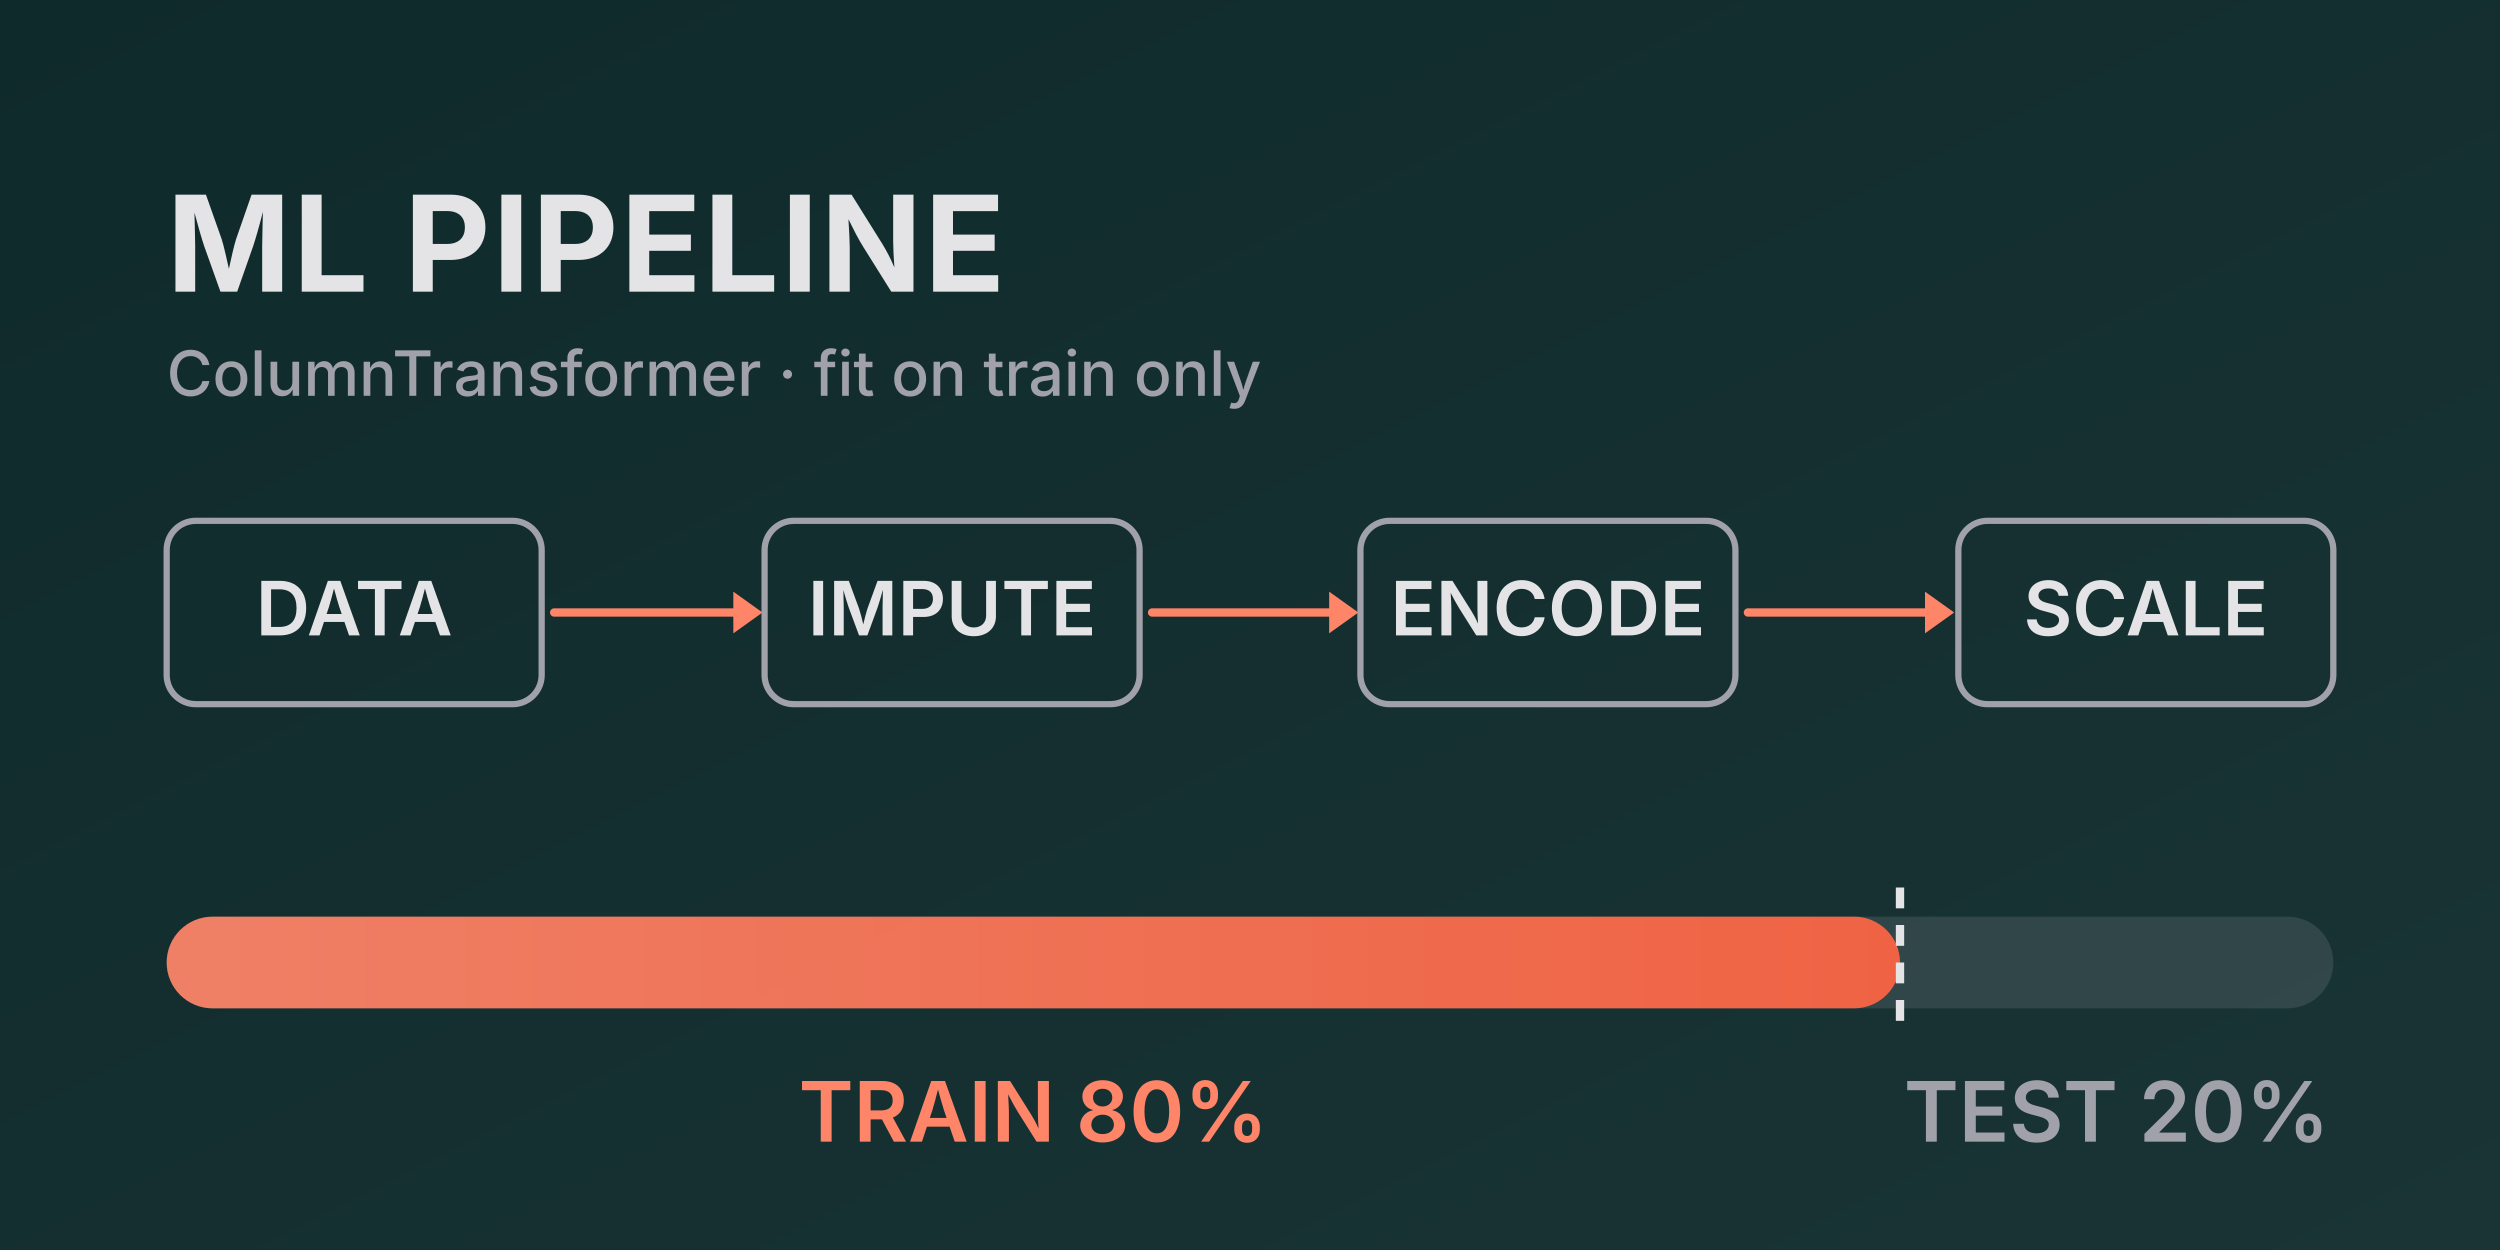
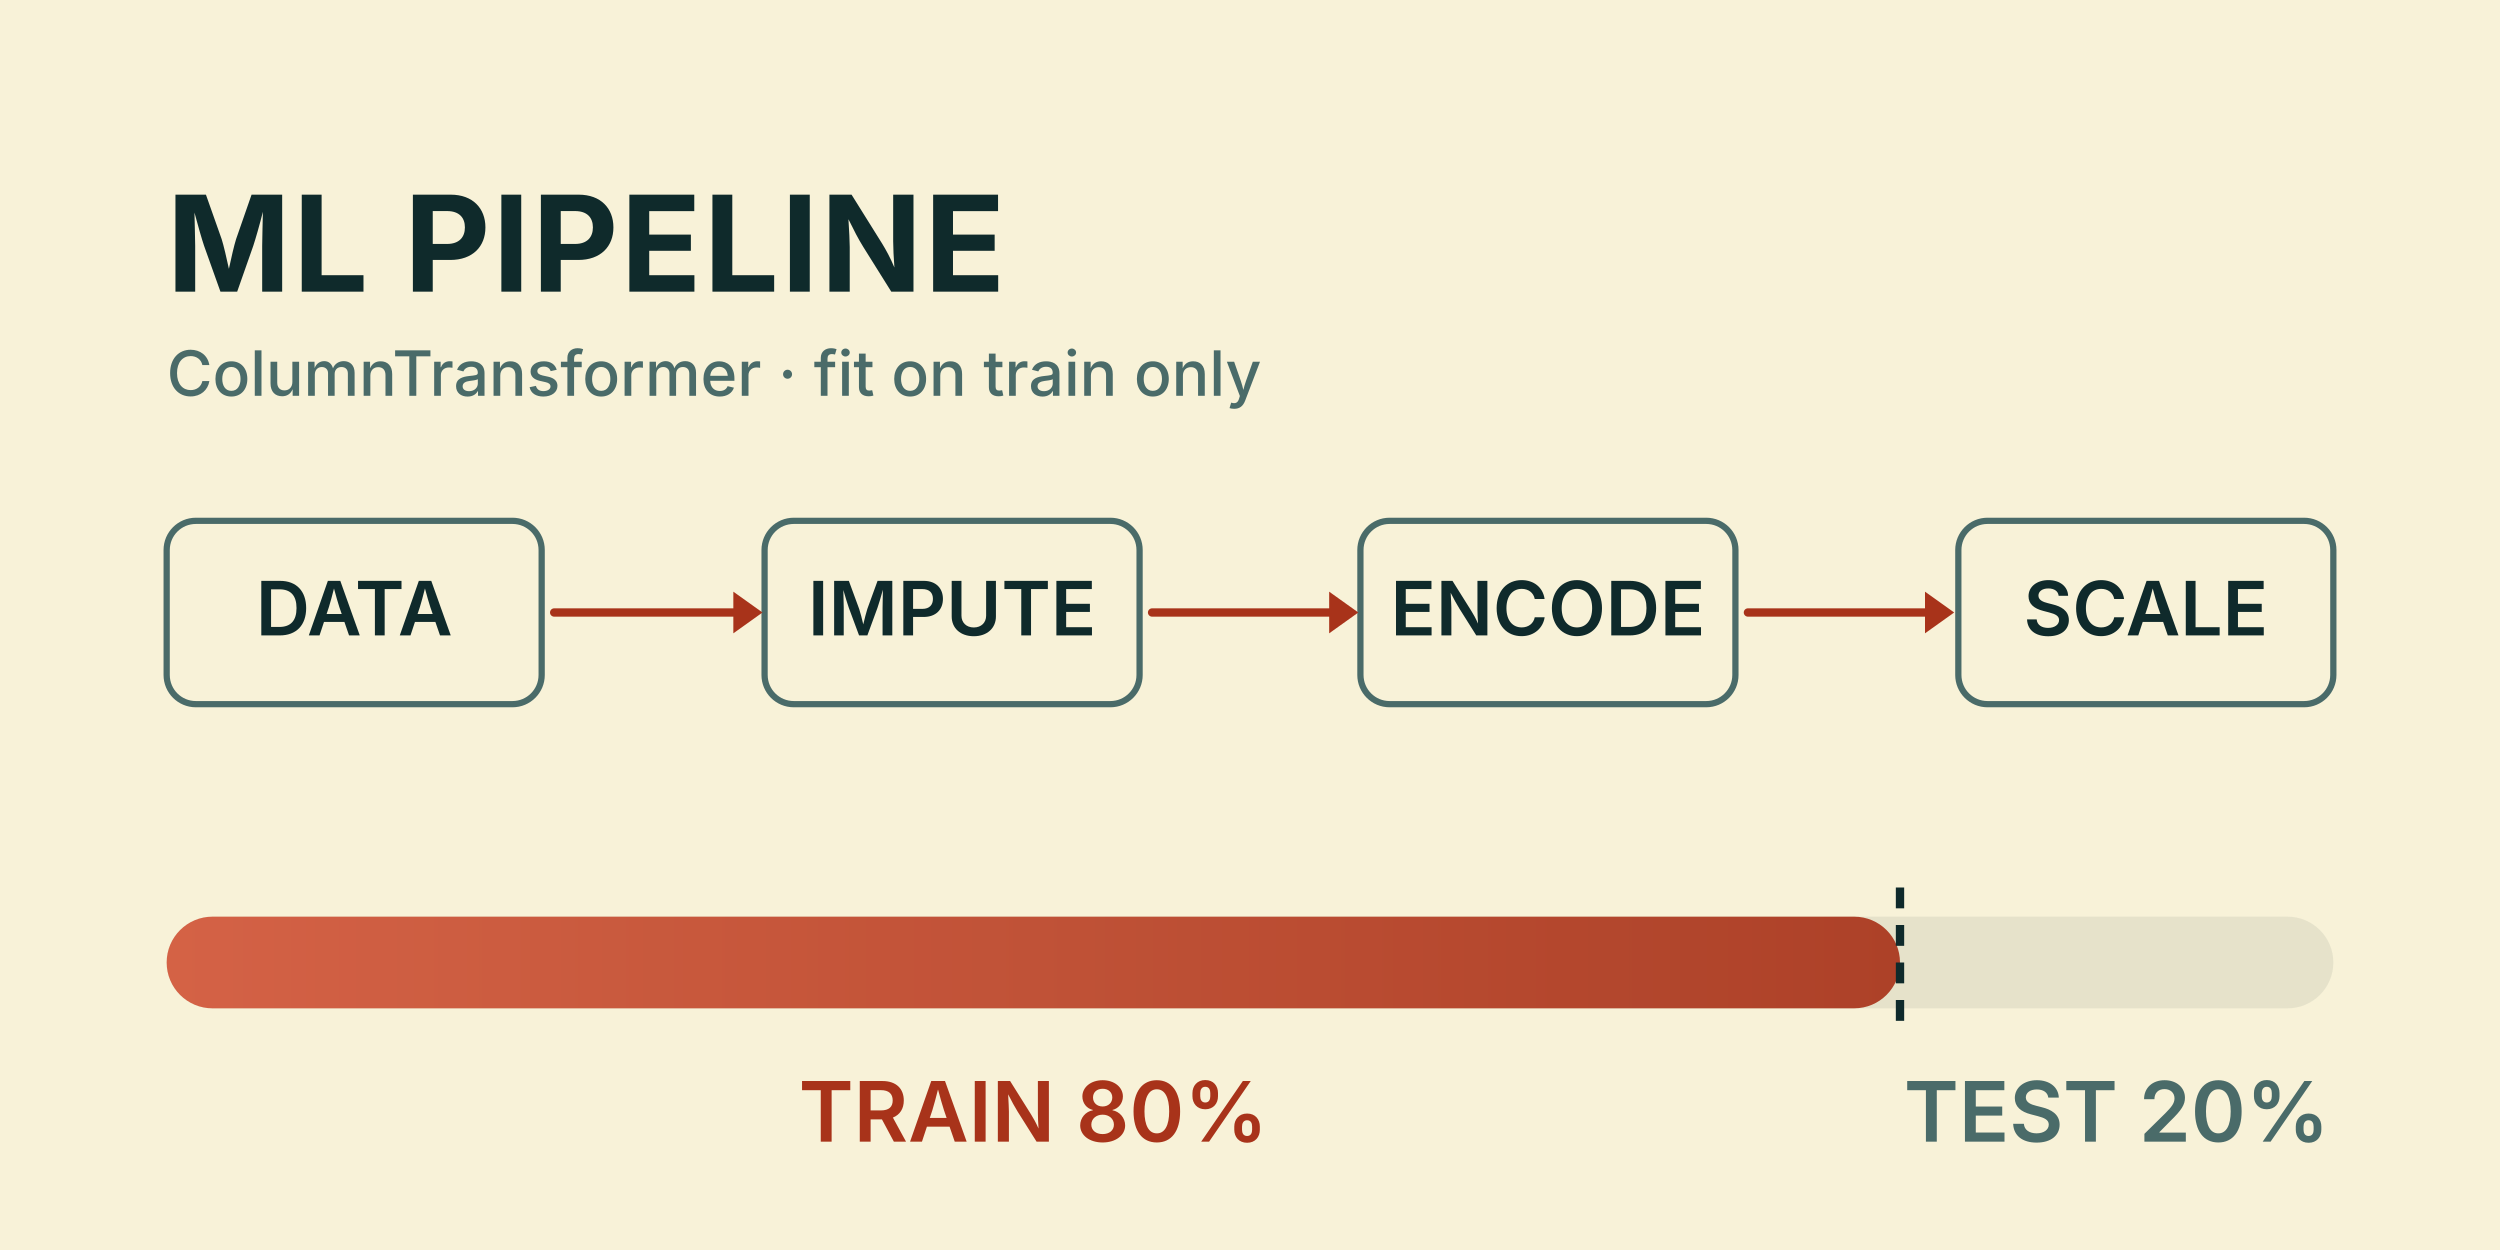
<svg xmlns="http://www.w3.org/2000/svg" viewBox="0 0 1200 600" role="img" aria-label="ML pipeline: one scikit-learn preprocessing flow feeding a deterministic train/test split">
  <defs>
    <linearGradient id="ml-bg" x1="0" y1="0" x2="1" y2="1">
      <stop offset="0" stop-color="#0f2a2b" />
      <stop offset="1" stop-color="#1a3435" />
    </linearGradient>
    <linearGradient id="ml-accent" x1="0" y1="0" x2="1" y2="0">
-       <stop offset="0" stop-color="#ff8569" />
-       <stop offset="1" stop-color="#ff6643" />
+       <stop offset="0" stop-color="#d2573a" />
+       <stop offset="1" stop-color="#a8331a" />
    </linearGradient>
  </defs>
-   <rect width="1200" height="600" fill="url(#ml-bg)" />
-   <text x="80" y="140" font-family="Inter, system-ui, sans-serif" font-size="64" font-weight="700" letter-spacing="1" fill="#e4e4e7">ML PIPELINE</text>
-   <text x="80" y="190" font-family="Inter, system-ui, sans-serif" font-size="30" font-weight="500" fill="#a1a1aa">ColumnTransformer · fit on train only</text>
-   <g font-family="Inter, system-ui, sans-serif" font-size="36" font-weight="600" fill="#e4e4e7" text-anchor="middle">
-     <rect x="80" y="250" width="180" height="88" rx="14" fill="none" stroke="#a1a1aa" stroke-width="3" />
-     <text x="170" y="305">DATA</text>
-     <rect x="367" y="250" width="180" height="88" rx="14" fill="none" stroke="#a1a1aa" stroke-width="3" />
-     <text x="457" y="305">IMPUTE</text>
-     <rect x="653" y="250" width="180" height="88" rx="14" fill="none" stroke="#a1a1aa" stroke-width="3" />
-     <text x="743" y="305">ENCODE</text>
-     <rect x="940" y="250" width="180" height="88" rx="14" fill="none" stroke="#a1a1aa" stroke-width="3" />
-     <text x="1030" y="305">SCALE</text>
+   <rect width="1200" height="600" fill="#f8f2d8" />
+   <text x="80" y="140" font-family="Inter, system-ui, sans-serif" font-size="64" font-weight="700" letter-spacing="1" fill="#0f2a2b">ML PIPELINE</text>
+   <text x="80" y="190" font-family="Inter, system-ui, sans-serif" font-size="30" font-weight="500" fill="#4a6b69">ColumnTransformer · fit on train only</text>
+   <g font-family="Inter, system-ui, sans-serif" font-size="36" font-weight="600" fill="#0f2a2b" text-anchor="middle">
+     <rect x="80" y="250" width="180" height="88" rx="14" fill="none" stroke="#4a6b69" stroke-width="3" />
+     <text x="170" y="305" fill="#0f2a2b">DATA</text>
+     <rect x="367" y="250" width="180" height="88" rx="14" fill="none" stroke="#4a6b69" stroke-width="3" />
+     <text x="457" y="305" fill="#0f2a2b">IMPUTE</text>
+     <rect x="653" y="250" width="180" height="88" rx="14" fill="none" stroke="#4a6b69" stroke-width="3" />
+     <text x="743" y="305" fill="#0f2a2b">ENCODE</text>
+     <rect x="940" y="250" width="180" height="88" rx="14" fill="none" stroke="#4a6b69" stroke-width="3" />
+     <text x="1030" y="305" fill="#0f2a2b">SCALE</text>
  </g>
-   <g stroke="#ff8569" stroke-width="4" stroke-linecap="round">
+   <g stroke="#a8331a" stroke-width="4" stroke-linecap="round">
    <line x1="266" y1="294" x2="352" y2="294" />
    <line x1="553" y1="294" x2="638" y2="294" />
    <line x1="839" y1="294" x2="924" y2="294" />
  </g>
-   <g fill="#ff8569">
+   <g fill="#a8331a">
    <polygon points="352,284 366,294 352,304" />
    <polygon points="638,284 652,294 638,304" />
    <polygon points="924,284 938,294 924,304" />
  </g>
-   <rect x="80" y="440" width="1040" height="44" rx="22" fill="#a1a1aa" opacity="0.18" />
+   <rect x="80" y="440" width="1040" height="44" rx="22" fill="#0f2a2b" fill-opacity="0.08" />
  <rect x="80" y="440" width="832" height="44" rx="22" fill="url(#ml-accent)" opacity="0.92" />
-   <line x1="912" y1="426" x2="912" y2="498" stroke="#e4e4e7" stroke-width="4" stroke-dasharray="10 8" />
-   <text x="496" y="548" font-family="Inter, system-ui, sans-serif" font-size="40" font-weight="600" fill="#ff8569" text-anchor="middle">TRAIN 80%</text>
-   <text x="1016" y="548" font-family="Inter, system-ui, sans-serif" font-size="40" font-weight="600" fill="#a1a1aa" text-anchor="middle">TEST 20%</text>
+   <line x1="912" y1="426" x2="912" y2="498" stroke="#0f2a2b" stroke-width="4" stroke-dasharray="10 8" />
+   <text x="496" y="548" font-family="Inter, system-ui, sans-serif" font-size="40" font-weight="600" fill="#a8331a" text-anchor="middle">TRAIN 80%</text>
+   <text x="1016" y="548" font-family="Inter, system-ui, sans-serif" font-size="40" font-weight="600" fill="#4a6b69" text-anchor="middle">TEST 20%</text>
</svg>
